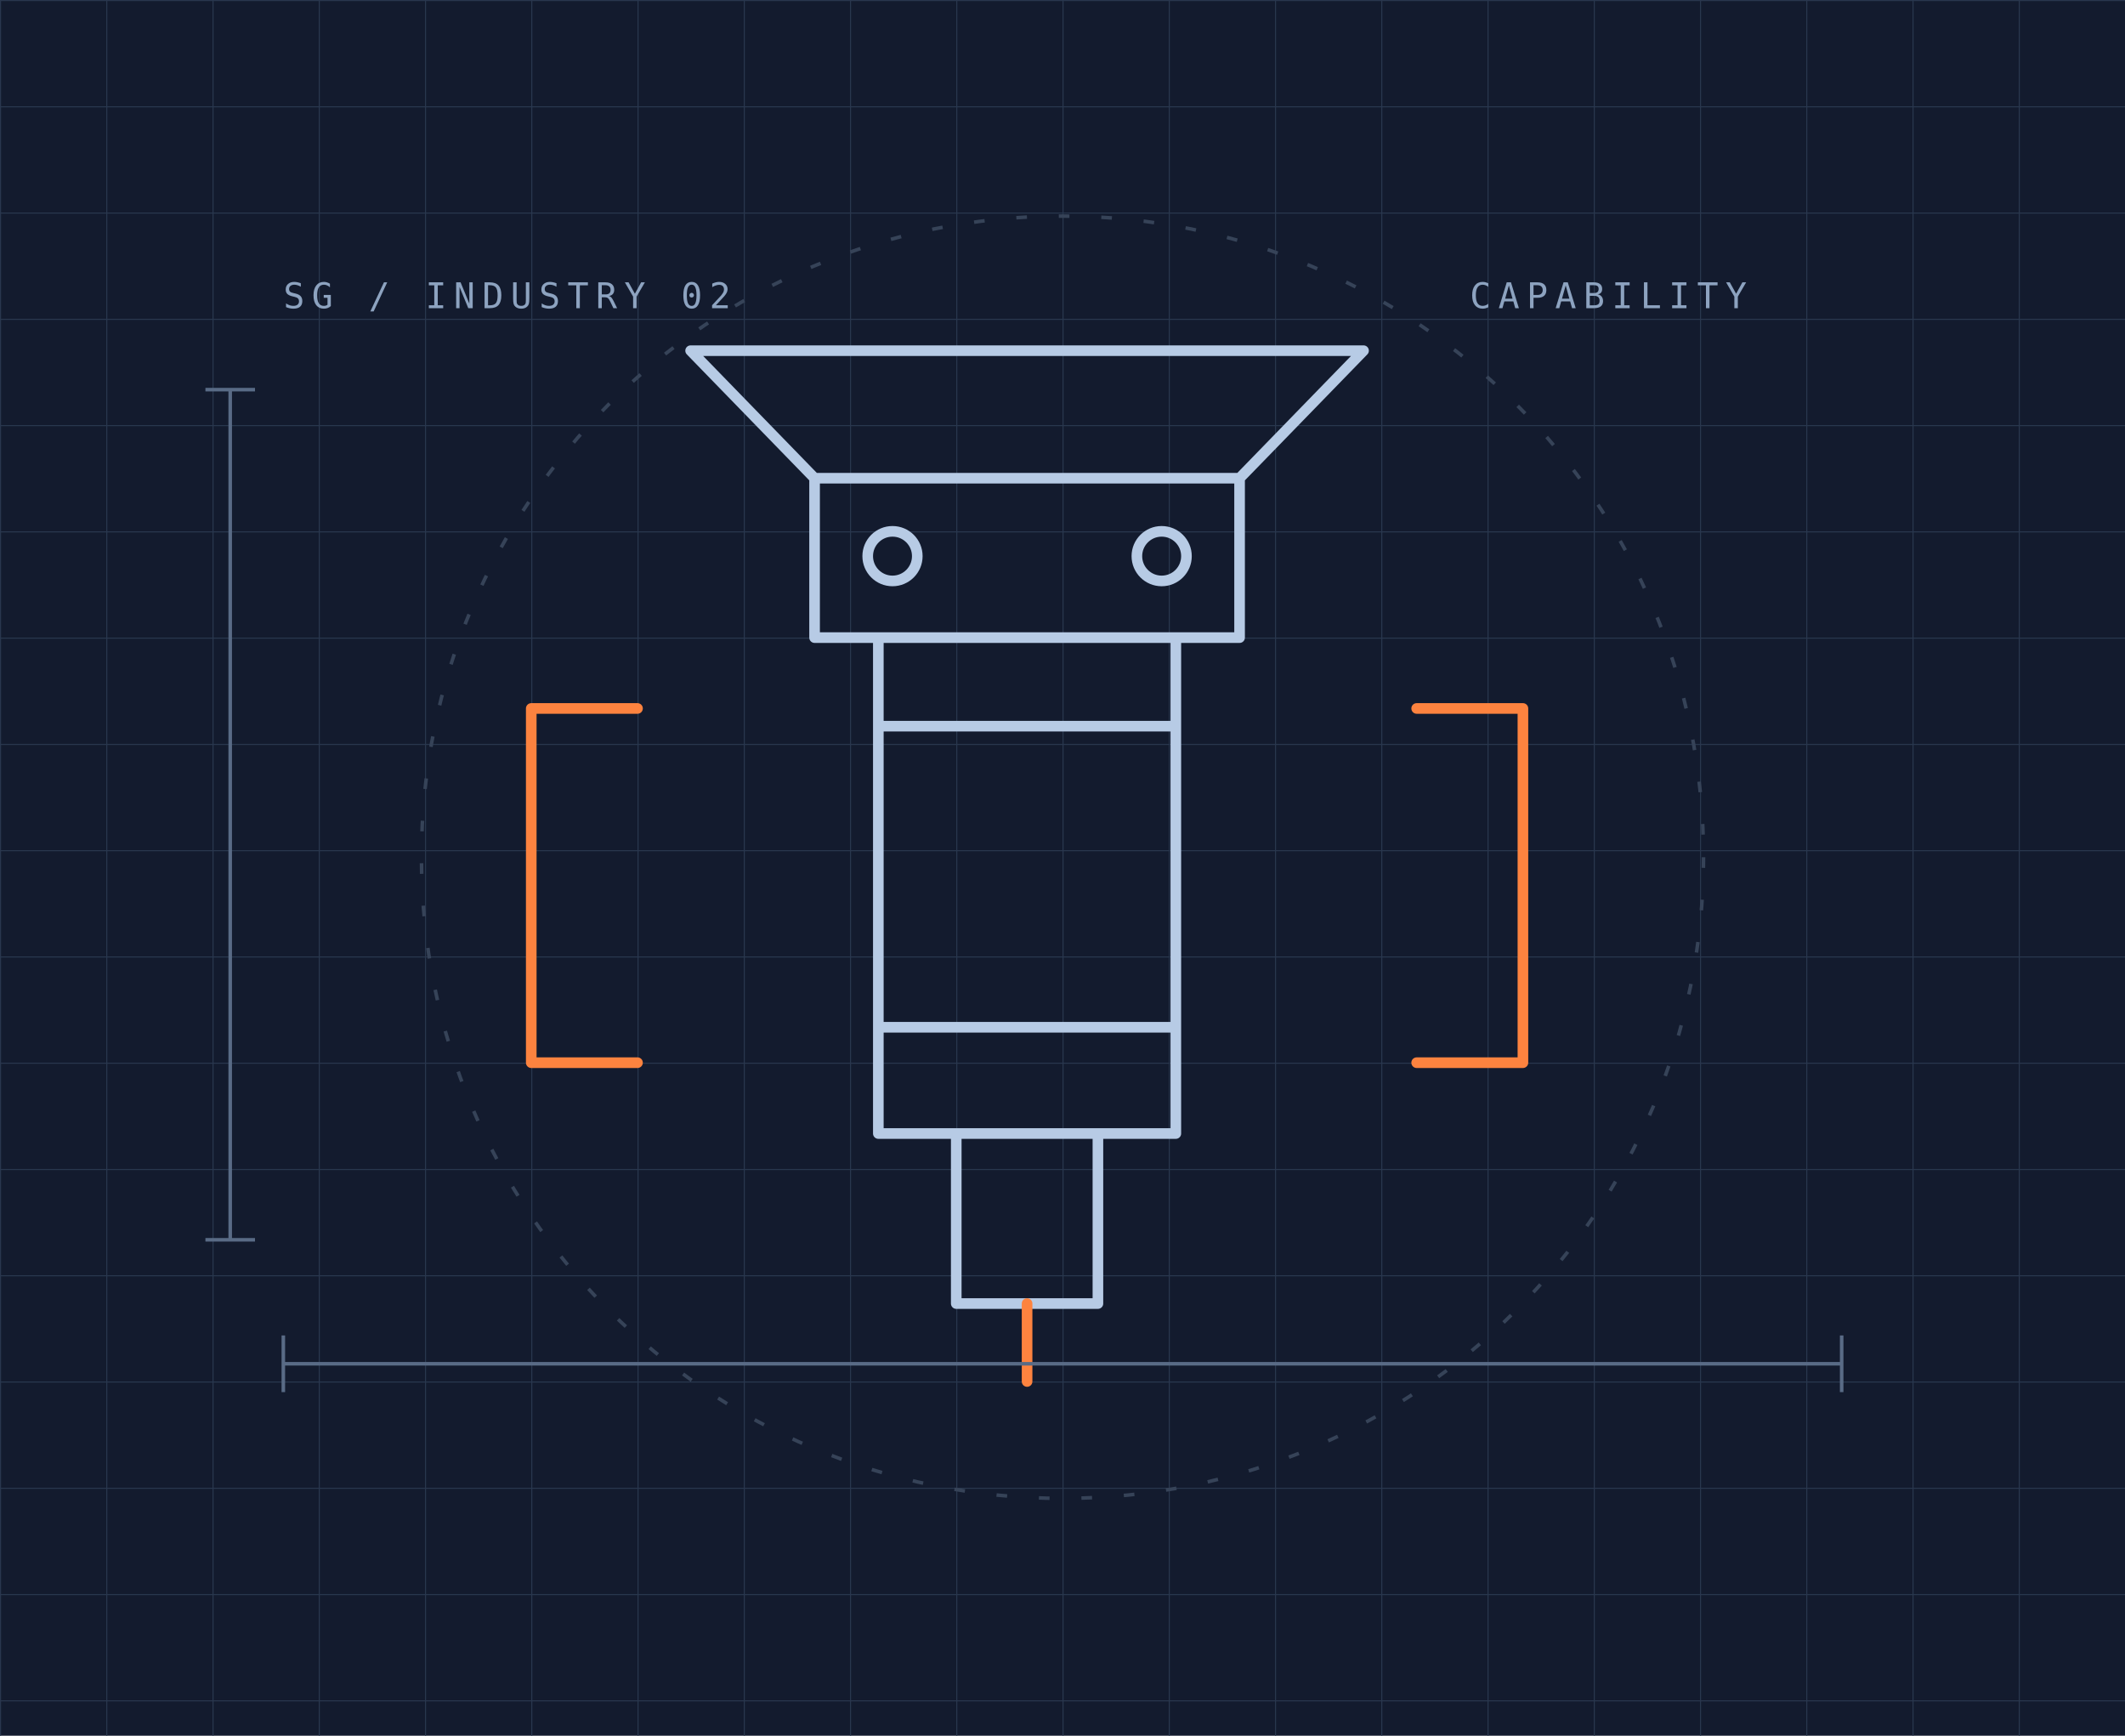
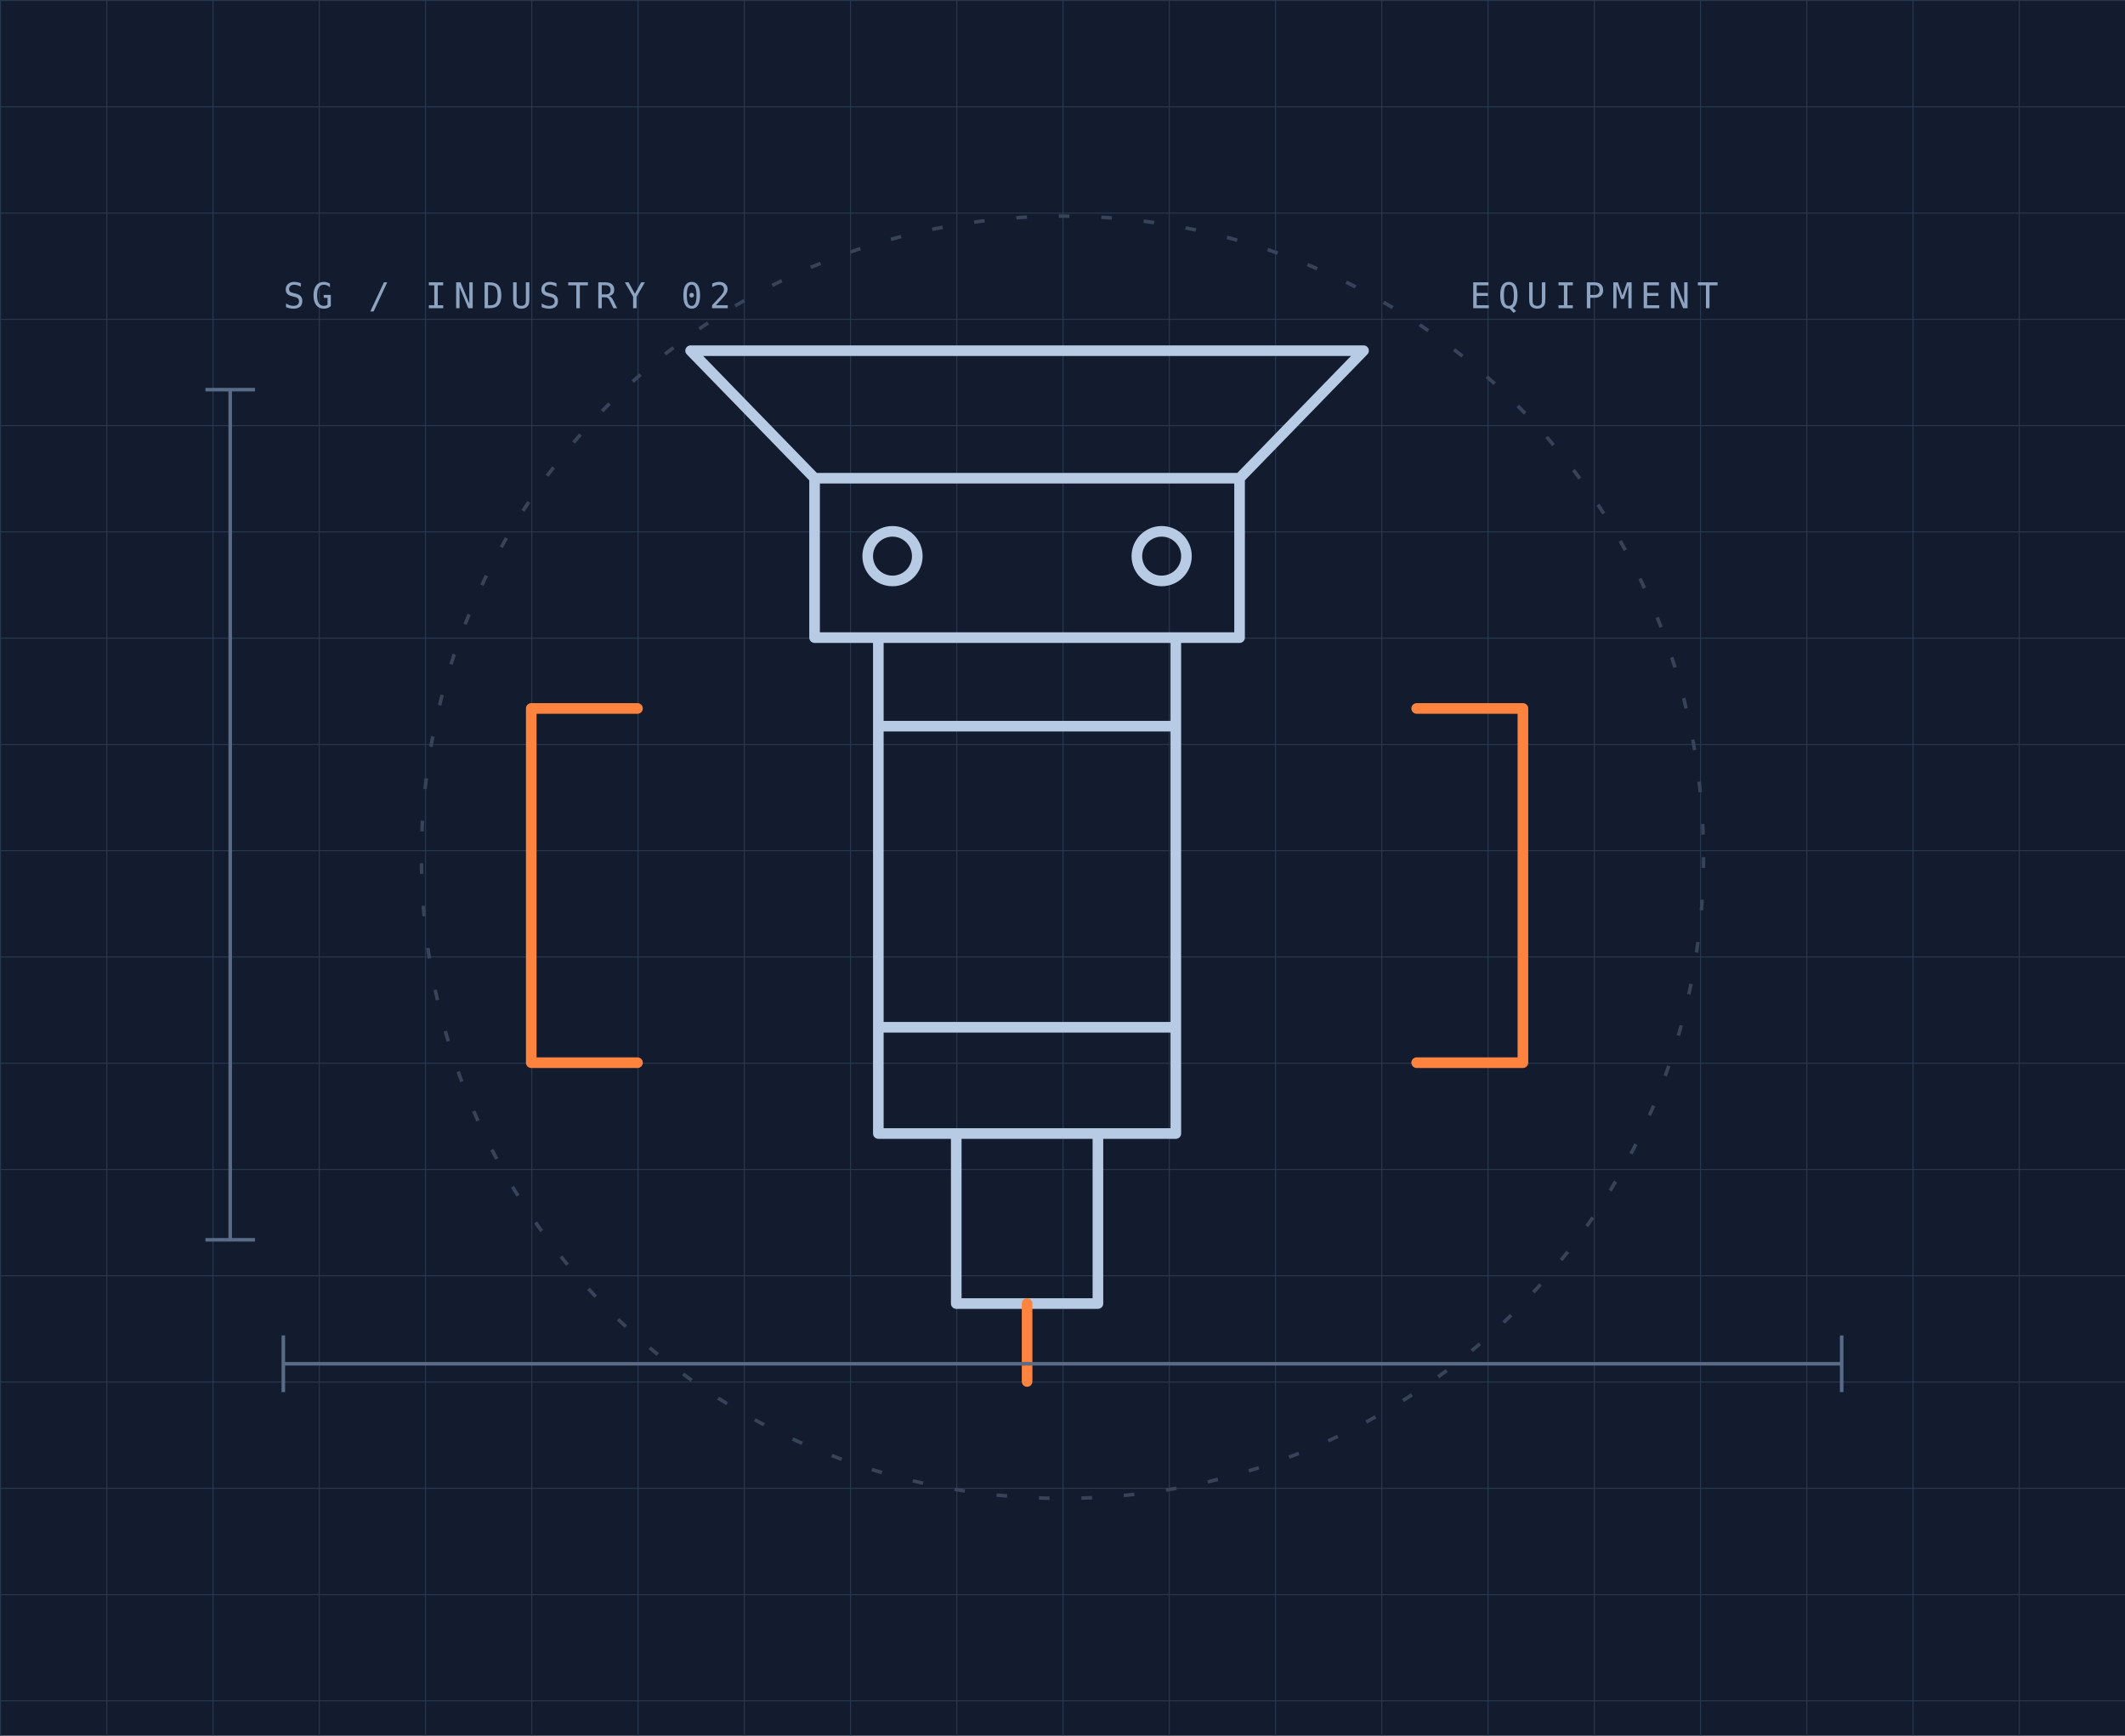
<svg xmlns="http://www.w3.org/2000/svg" viewBox="0 0 600 490" role="img" aria-labelledby="title">
  <defs>
    <pattern id="grid" width="30" height="30" patternUnits="userSpaceOnUse">
      <path d="M30 0H0V30" fill="none" stroke="#29374e" stroke-width=".6" />
    </pattern>
  </defs>
  <rect width="600" height="490" fill="#131b2e" />
  <rect width="600" height="490" fill="url(#grid)" />
  <circle cx="300" cy="242" r="181" fill="none" stroke="#364358" stroke-dasharray="3 9" />
  <style>.hot{stroke:#fd833f}</style>
  <g stroke="#b7cbe5" stroke-width="3" fill="none" stroke-linecap="round" stroke-linejoin="round">
    <path d="M230 135h120v45H230zM248 180h84v140h-84zM270 320h40v48h-40zM230 135l-35-36h190l-35 36M248 205h84M248 290h84" />
    <path class="hot" d="M290 368v22M180 200h-30v100h30M400 200h30v100h-30" />
    <circle cx="252" cy="157" r="7" />
    <circle cx="328" cy="157" r="7" />
  </g>
  <g stroke="#596b86" fill="none">
    <path d="M80 385H520M80 377v16M520 377v16M65 110v240M58 110h14M58 350h14" />
  </g>
  <g fill="#8da3c0" font-family="monospace" font-size="10" letter-spacing="2">
    <text x="80" y="87">SG / INDUSTRY 02</text>
-     <text x="415" y="87">CAPABILITY</text>
+     <text x="415" y="87">EQUIPMENT</text>
  </g>
</svg>
